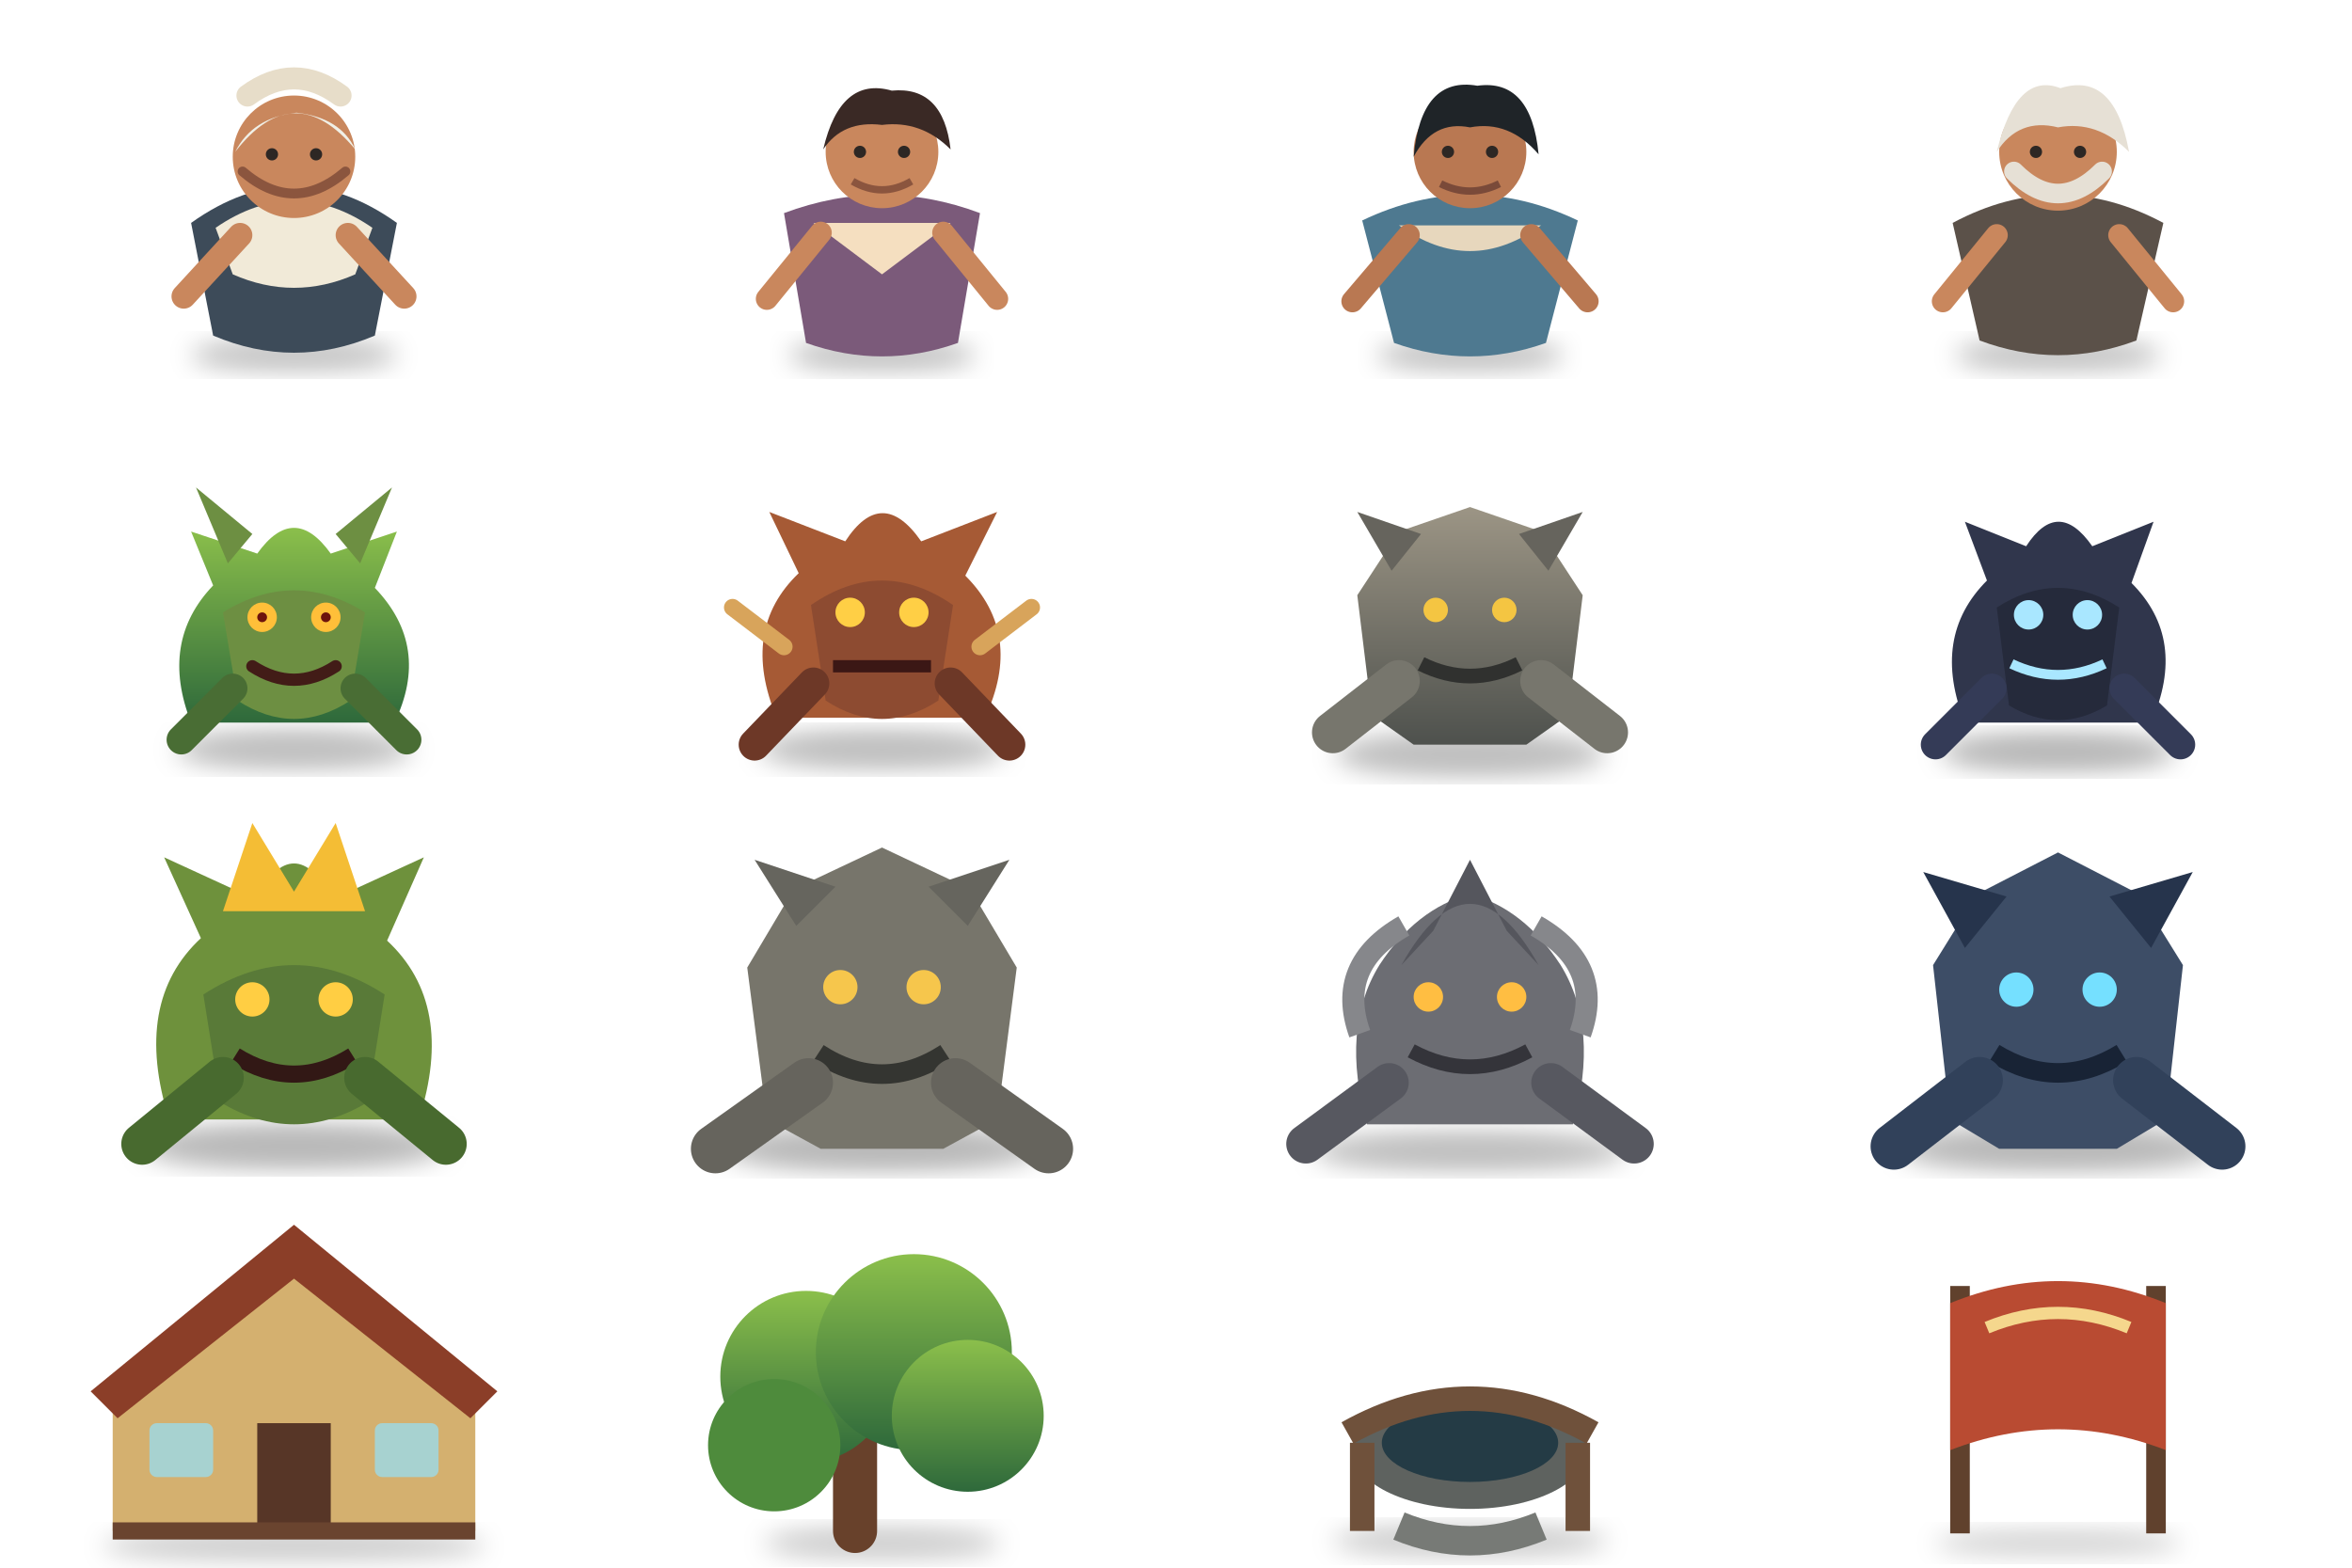
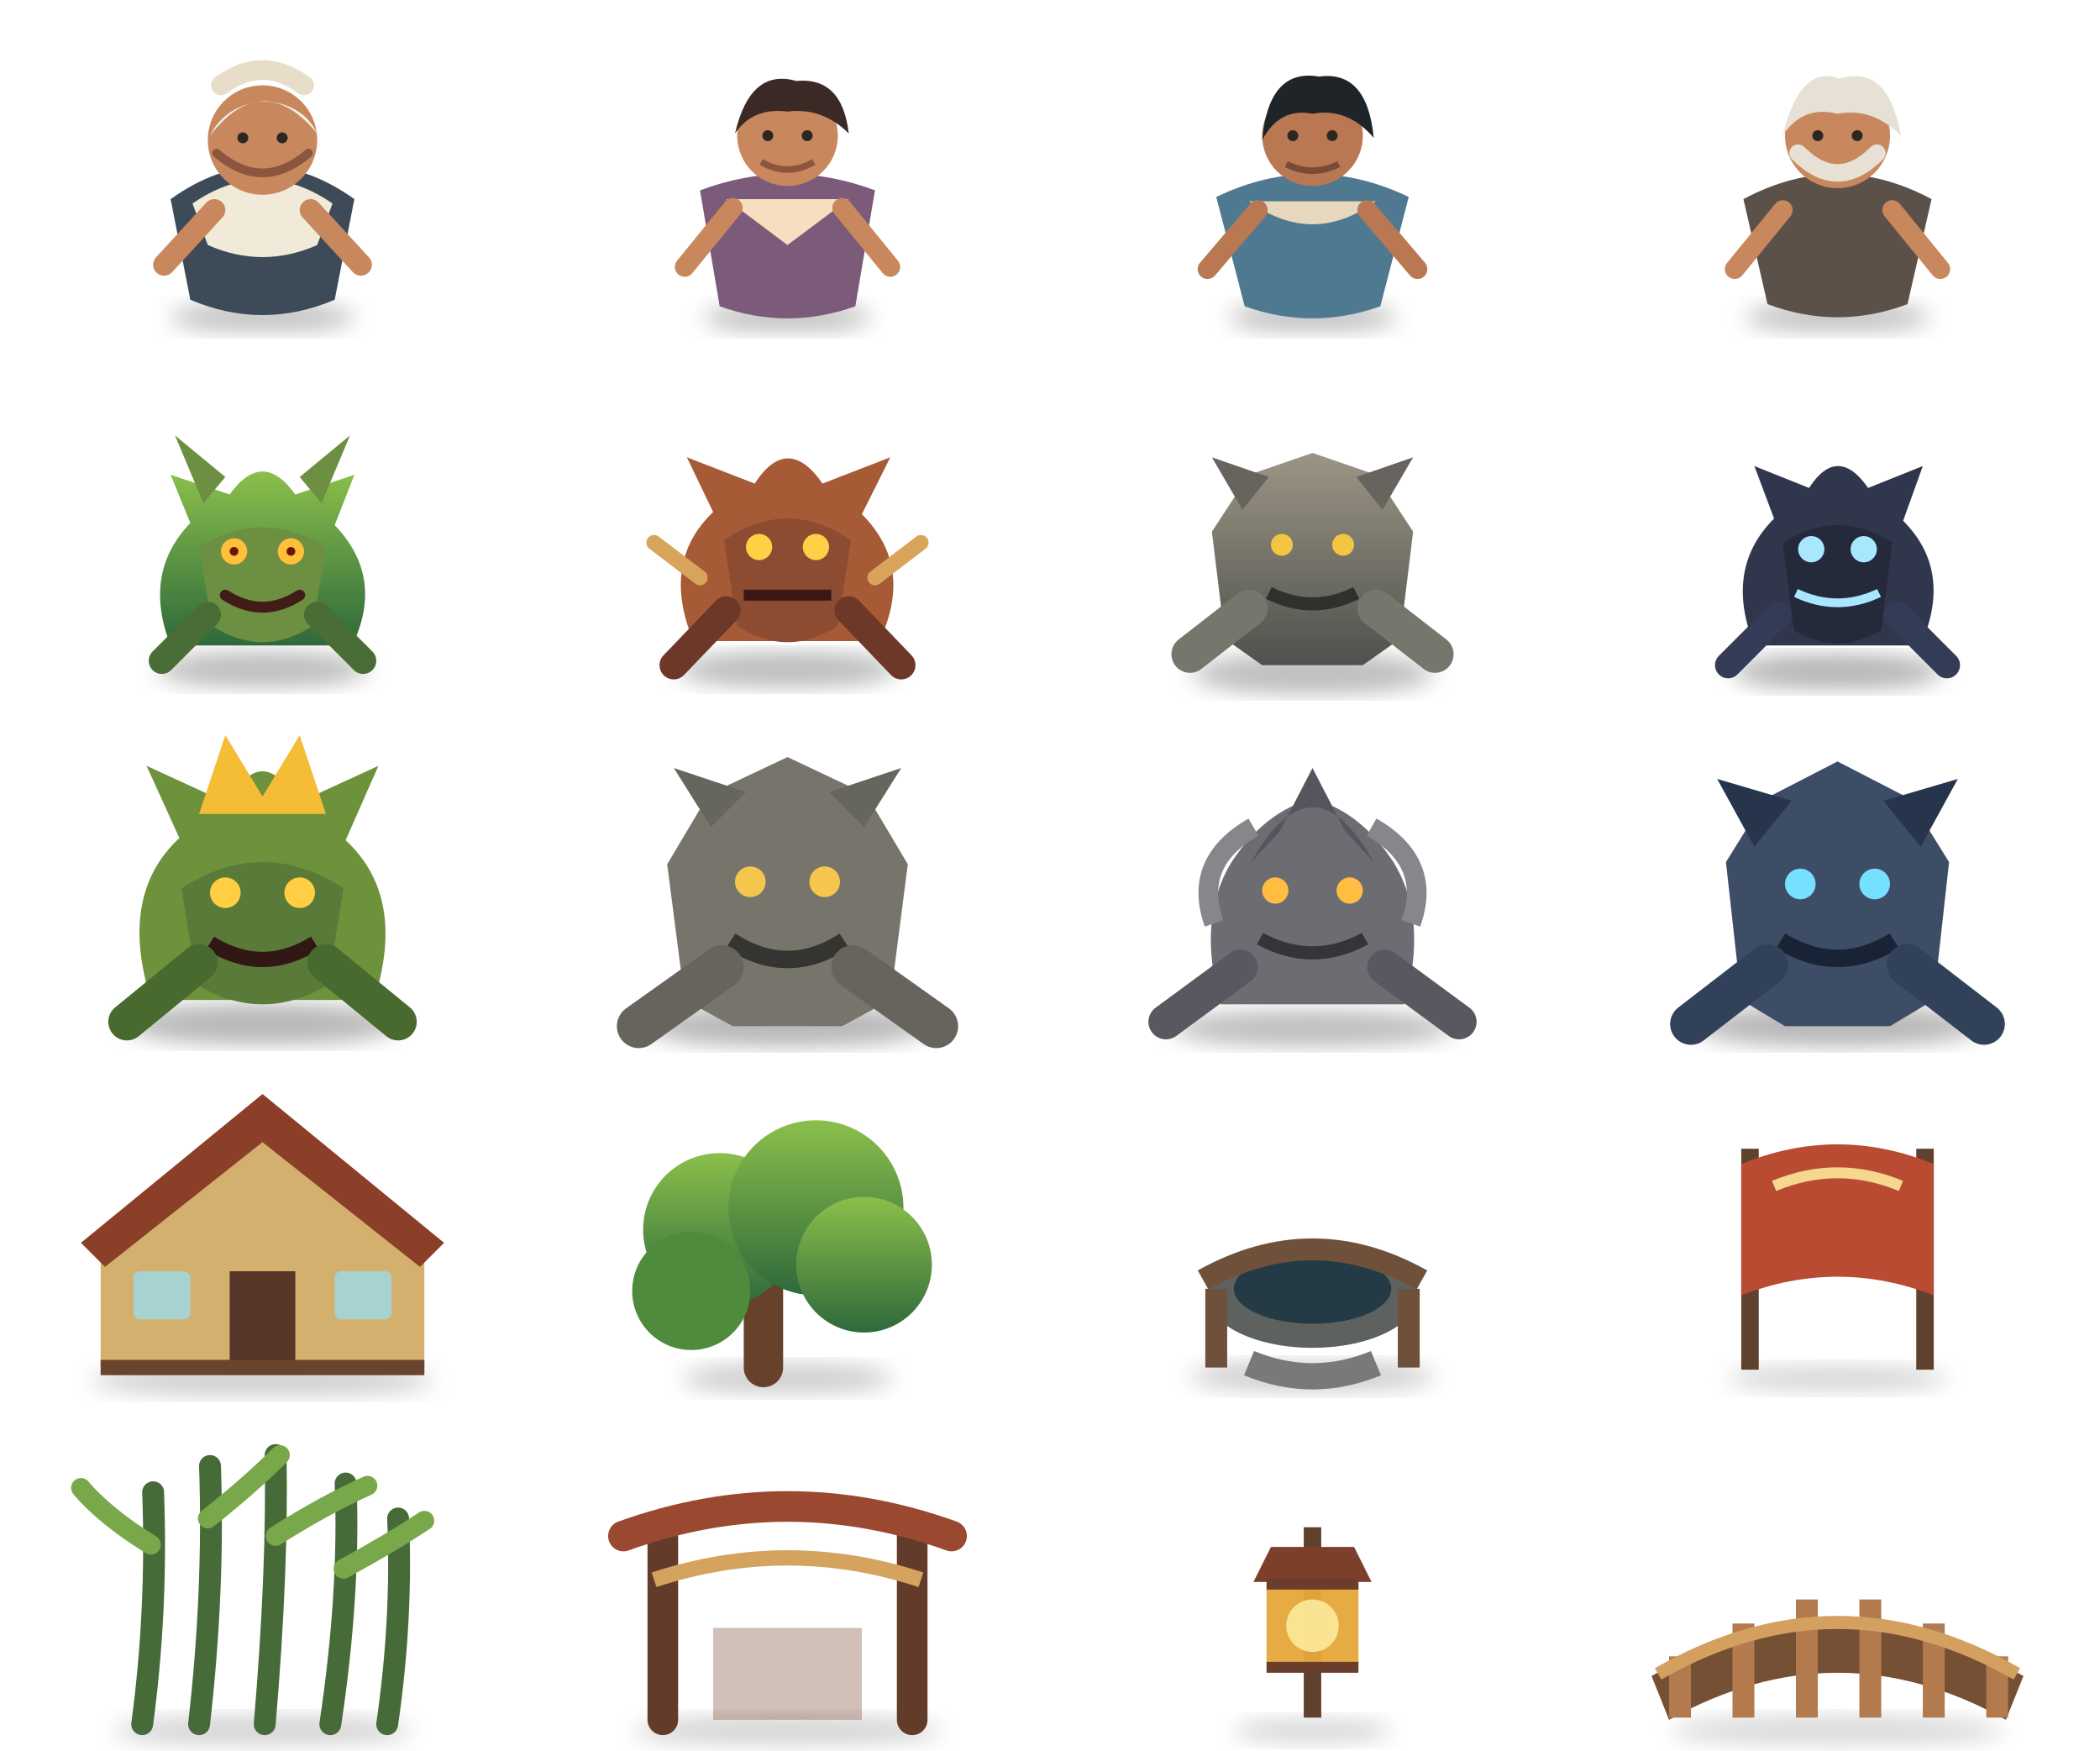
- <svg xmlns="http://www.w3.org/2000/svg" width="960" height="640" viewBox="0 0 960 640">
+ <svg xmlns="http://www.w3.org/2000/svg" width="960" height="800" viewBox="0 0 960 800">
  <defs>
    <linearGradient id="cloth" x1="0" y1="0" x2="1" y2="1">
      <stop stop-color="#fff1d6" />
      <stop offset="1" stop-color="#d9b98c" />
    </linearGradient>
    <linearGradient id="red" x1="0" y1="0" x2="1" y2="1">
      <stop stop-color="#ef5b35" />
      <stop offset="1" stop-color="#8e241c" />
    </linearGradient>
    <linearGradient id="leaf" x1="0" y1="0" x2="0" y2="1">
      <stop stop-color="#8bbf4b" />
      <stop offset="1" stop-color="#2e693b" />
    </linearGradient>
    <linearGradient id="stone" x1="0" y1="0" x2="0" y2="1">
      <stop stop-color="#9c9585" />
      <stop offset="1" stop-color="#4e514d" />
    </linearGradient>
    <linearGradient id="wood" x1="0" y1="0" x2="0" y2="1">
      <stop stop-color="#9a603a" />
      <stop offset="1" stop-color="#4b2c21" />
    </linearGradient>
    <filter id="shadow">
      <feGaussianBlur stdDeviation="5" />
    </filter>
  </defs>
  <g transform="translate(0 0)">
    <ellipse cx="120" cy="145" rx="42" ry="8" fill="#000" opacity=".22" filter="url(#shadow)" />
    <path d="M78 91 Q120 61 162 91 L153 137 Q120 151 87 137Z" fill="#3d4b59" />
    <path d="M88 93 Q120 71 152 93 L145 112 Q120 123 95 112Z" fill="#f1ead8" />
    <circle cx="120" cy="64" r="25" fill="#c9875d" />
    <path d="M96 62 Q120 31 145 61 Q139 48 121 46 Q103 48 96 62" fill="#f0f0e7" />
    <path d="M99 70 Q120 88 141 70" fill="none" stroke="#8b553e" stroke-width="4" stroke-linecap="round" />
    <path d="M101 39 Q120 25 139 39" fill="none" stroke="#e7ddc9" stroke-width="9" stroke-linecap="round" />
    <circle cx="111" cy="63" r="2.5" fill="#2d2724" />
    <circle cx="129" cy="63" r="2.5" fill="#2d2724" />
    <path d="M98 96 L75 121 M142 96 L165 121" stroke="#c9875d" stroke-width="10" stroke-linecap="round" />
  </g>
  <g transform="translate(240 0)">
    <ellipse cx="120" cy="145" rx="38" ry="8" fill="#000" opacity=".22" filter="url(#shadow)" />
    <path d="M80 87 Q120 72 160 87 L151 140 Q120 151 89 140Z" fill="#7b5a7a" />
    <path d="M92 91 L120 112 148 91" fill="#f5dfc0" />
    <circle cx="120" cy="62" r="23" fill="#c9875d" />
    <path d="M96 61 Q103 31 124 37 Q145 35 148 61 Q136 49 120 51 Q104 49 96 61" fill="#3a2925" />
    <circle cx="111" cy="62" r="2.5" fill="#2d2724" />
    <circle cx="129" cy="62" r="2.5" fill="#2d2724" />
    <path d="M108 74 Q120 81 132 74" fill="none" stroke="#8b553e" stroke-width="3" />
    <path d="M95 95 L73 122 M145 95 L167 122" stroke="#c9875d" stroke-width="9" stroke-linecap="round" />
  </g>
  <g transform="translate(480 0)">
    <ellipse cx="120" cy="145" rx="38" ry="8" fill="#000" opacity=".22" filter="url(#shadow)" />
    <path d="M76 90 Q120 69 164 90 L151 140 Q120 151 89 140Z" fill="#4e7990" />
    <path d="M91 92 Q120 113 149 92" fill="#e7d7bd" />
    <circle cx="120" cy="62" r="23" fill="#b97852" />
    <path d="M97 64 Q100 31 123 35 Q145 32 148 63 Q136 49 120 52 Q105 49 97 64" fill="#1f2428" />
    <circle cx="111" cy="62" r="2.5" fill="#2d2724" />
    <circle cx="129" cy="62" r="2.5" fill="#2d2724" />
    <path d="M108 75 Q120 81 132 75" fill="none" stroke="#7a4a39" stroke-width="3" />
    <path d="M95 96 L72 123 M145 96 L168 123" stroke="#b97852" stroke-width="9" stroke-linecap="round" />
  </g>
  <g transform="translate(720 0)">
    <ellipse cx="120" cy="145" rx="42" ry="8" fill="#000" opacity=".22" filter="url(#shadow)" />
    <path d="M77 91 Q120 68 163 91 L152 139 Q120 151 88 139Z" fill="#5b5149" />
    <circle cx="120" cy="62" r="24" fill="#c9875d" />
    <path d="M95 62 Q103 29 121 36 Q143 29 149 62 Q136 49 120 52 Q104 48 95 62" fill="#e6e0d5" />
    <path d="M102 70 Q120 88 138 70" fill="none" stroke="#e6e0d5" stroke-width="8" stroke-linecap="round" />
    <circle cx="111" cy="62" r="2.5" fill="#2d2724" />
    <circle cx="129" cy="62" r="2.5" fill="#2d2724" />
    <path d="M95 96 L73 123 M145 96 L167 123" stroke="#c9875d" stroke-width="9" stroke-linecap="round" />
  </g>
  <g transform="translate(0 160)">
    <ellipse cx="120" cy="146" rx="48" ry="9" fill="#000" opacity=".25" filter="url(#shadow)" />
    <path d="M78 135 Q65 102 87 79 L78 57 105 66 Q120 45 135 66 L162 57 153 80 Q176 104 161 135Z" fill="url(#leaf)" />
    <path d="M91 90 Q120 72 149 90 L143 126 Q120 141 97 126Z" fill="#6d8f42" />
    <path d="M93 70 L80 39 103 58 M147 70 L160 39 137 58" fill="#6d8f42" />
    <circle cx="107" cy="92" r="6" fill="#ffbf39" />
    <circle cx="133" cy="92" r="6" fill="#ffbf39" />
    <circle cx="107" cy="92" r="2" fill="#6d130d" />
    <circle cx="133" cy="92" r="2" fill="#6d130d" />
    <path d="M103 112 Q120 123 137 112" fill="none" stroke="#421c17" stroke-width="5" stroke-linecap="round" />
    <path d="M95 121 L74 142 M145 121 L166 142" stroke="#496d34" stroke-width="12" stroke-linecap="round" />
  </g>
  <g transform="translate(240 160)">
    <ellipse cx="120" cy="146" rx="50" ry="9" fill="#000" opacity=".25" filter="url(#shadow)" />
    <path d="M77 133 Q62 97 86 74 L74 49 105 61 Q120 38 136 61 L167 49 154 75 Q178 99 162 133Z" fill="#a65a35" />
    <path d="M91 87 Q120 67 149 87 L143 126 Q120 141 97 126Z" fill="#8d4b31" />
    <circle cx="107" cy="90" r="6" fill="#ffcf45" />
    <circle cx="133" cy="90" r="6" fill="#ffcf45" />
    <path d="M100 112 L140 112" stroke="#3b1715" stroke-width="5" />
    <path d="M92 119 L68 144 M148 119 L172 144" stroke="#6d3827" stroke-width="13" stroke-linecap="round" />
    <path d="M80 104 L59 88 M160 104 L181 88" stroke="#d8a45b" stroke-width="7" stroke-linecap="round" />
  </g>
  <g transform="translate(480 160)">
    <ellipse cx="120" cy="148" rx="55" ry="10" fill="#000" opacity=".25" filter="url(#shadow)" />
    <path d="M80 132 L74 83 91 57 120 47 149 57 166 83 160 132 143 144 97 144Z" fill="url(#stone)" />
    <path d="M88 73 L74 49 100 58 M152 73 L166 49 140 58" fill="#66645d" />
    <circle cx="106" cy="89" r="5" fill="#f4c542" />
    <circle cx="134" cy="89" r="5" fill="#f4c542" />
    <path d="M100 111 Q120 121 140 111" fill="none" stroke="#30312f" stroke-width="6" />
    <path d="M91 118 L64 139 M149 118 L176 139" stroke="#77766d" stroke-width="17" stroke-linecap="round" />
  </g>
  <g transform="translate(720 160)">
    <ellipse cx="120" cy="147" rx="48" ry="9" fill="#000" opacity=".28" filter="url(#shadow)" />
    <path d="M82 135 Q68 100 91 77 L82 53 107 63 Q120 43 134 63 L159 53 150 78 Q173 101 158 135Z" fill="#30364c" />
    <path d="M95 88 Q120 72 145 88 L140 128 Q120 140 100 128Z" fill="#252a3b" />
    <circle cx="108" cy="91" r="6" fill="#a9e7ff" />
    <circle cx="132" cy="91" r="6" fill="#a9e7ff" />
    <path d="M101 111 Q120 120 139 111" stroke="#a9e7ff" stroke-width="4" fill="none" />
    <path d="M93 121 L70 144 M147 121 L170 144" stroke="#343b57" stroke-width="12" stroke-linecap="round" />
  </g>
  <g transform="translate(0 320)">
    <ellipse cx="120" cy="148" rx="62" ry="10" fill="#000" opacity=".28" filter="url(#shadow)" />
    <path d="M69 137 Q54 89 82 63 L67 30 104 47 Q120 18 136 47 L173 30 158 64 Q186 90 171 137Z" fill="#6e913c" />
    <path d="M83 86 Q120 62 157 86 L150 130 Q120 148 90 130Z" fill="#597a38" />
    <path d="M91 52 L103 16 120 44 137 16 149 52" fill="#f4bd35" />
    <circle cx="103" cy="88" r="7" fill="#ffce43" />
    <circle cx="137" cy="88" r="7" fill="#ffce43" />
    <path d="M96 111 Q120 126 144 111" stroke="#321815" stroke-width="7" fill="none" />
    <path d="M91 120 L58 147 M149 120 L182 147" stroke="#486a2f" stroke-width="17" stroke-linecap="round" />
  </g>
  <g transform="translate(240 320)">
    <ellipse cx="120" cy="149" rx="65" ry="10" fill="#000" opacity=".28" filter="url(#shadow)" />
    <path d="M73 137 L65 75 84 43 120 26 156 43 175 75 167 137 145 149 95 149Z" fill="#77756b" />
    <path d="M85 58 L68 31 101 42 M155 58 L172 31 139 42" fill="#66655e" />
    <circle cx="103" cy="83" r="7" fill="#f6c64c" />
    <circle cx="137" cy="83" r="7" fill="#f6c64c" />
    <path d="M94 110 Q120 127 146 110" stroke="#343531" stroke-width="8" fill="none" />
    <path d="M90 122 L52 149 M150 122 L188 149" stroke="#66645d" stroke-width="20" stroke-linecap="round" />
  </g>
  <g transform="translate(480 320)">
    <ellipse cx="120" cy="150" rx="64" ry="9" fill="#000" opacity=".25" filter="url(#shadow)" />
    <path d="M78 139 Q67 100 83 74 Q98 51 120 45 Q142 51 157 74 Q173 100 162 139Z" fill="#6c6d73" />
    <path d="M92 74 Q120 24 148 74 L135 60 120 31 105 60Z" fill="#55565d" />
    <circle cx="103" cy="87" r="6" fill="#ffbe42" />
    <circle cx="137" cy="87" r="6" fill="#ffbe42" />
    <path d="M96 109 Q120 122 144 109" stroke="#34343a" stroke-width="6" fill="none" />
    <path d="M87 122 L53 147 M153 122 L187 147" stroke="#575860" stroke-width="16" stroke-linecap="round" />
    <path d="M93 58 Q65 74 75 102 M147 58 Q175 74 165 102" fill="none" stroke="#86878b" stroke-width="9" />
  </g>
  <g transform="translate(720 320)">
    <ellipse cx="120" cy="149" rx="65" ry="10" fill="#000" opacity=".28" filter="url(#shadow)" />
    <path d="M76 137 L69 74 87 45 120 28 153 45 171 74 164 137 144 149 96 149Z" fill="#3d4d66" />
    <path d="M82 67 L65 36 99 46 M158 67 L175 36 141 46" fill="#26344c" />
    <circle cx="103" cy="84" r="7" fill="#75e0ff" />
    <circle cx="137" cy="84" r="7" fill="#75e0ff" />
    <path d="M94 110 Q120 126 146 110" stroke="#182335" stroke-width="8" fill="none" />
    <path d="M88 121 L53 148 M152 121 L187 148" stroke="#31415a" stroke-width="19" stroke-linecap="round" />
  </g>
  <g transform="translate(0 480)">
    <ellipse cx="120" cy="151" rx="78" ry="8" fill="#000" opacity=".18" filter="url(#shadow)" />
    <path d="M46 87 L120 32 194 87 V145 H46Z" fill="#d4b06f" />
    <path d="M37 88 L120 20 203 88 192 99 120 42 48 99Z" fill="#8b3e28" />
    <path d="M105 101 H135 V145 H105Z" fill="#573627" />
    <rect x="61" y="101" width="26" height="22" rx="3" fill="#a7d2d0" />
    <rect x="153" y="101" width="26" height="22" rx="3" fill="#a7d2d0" />
    <path d="M46 145 H194" stroke="#6a442f" stroke-width="7" />
  </g>
  <g transform="translate(240 480)">
    <ellipse cx="120" cy="150" rx="48" ry="8" fill="#000" opacity=".18" filter="url(#shadow)" />
    <path d="M109 145 V87" stroke="#68412b" stroke-width="18" stroke-linecap="round" />
    <circle cx="89" cy="82" r="35" fill="url(#leaf)" />
    <circle cx="133" cy="72" r="40" fill="url(#leaf)" />
    <circle cx="155" cy="98" r="31" fill="url(#leaf)" />
    <circle cx="76" cy="110" r="27" fill="#4e8b3c" />
  </g>
  <g transform="translate(480 480)">
    <ellipse cx="120" cy="149" rx="56" ry="8" fill="#000" opacity=".18" filter="url(#shadow)" />
    <ellipse cx="120" cy="112" rx="48" ry="24" fill="#5e625f" />
    <ellipse cx="120" cy="109" rx="36" ry="16" fill="#243b45" />
    <path d="M76 109 V145 M164 109 V145" stroke="#6f513b" stroke-width="10" />
    <path d="M70 105 Q120 77 170 105" fill="none" stroke="#6f513b" stroke-width="10" />
    <path d="M91 143 Q120 155 149 143" fill="none" stroke="#777a76" stroke-width="12" />
  </g>
  <g transform="translate(720 480)">
    <ellipse cx="120" cy="150" rx="50" ry="7" fill="#000" opacity=".15" filter="url(#shadow)" />
    <path d="M80 146 V45 M160 146 V45" stroke="#60412d" stroke-width="8" />
    <path d="M76 52 Q120 34 164 52 L164 112 Q120 95 76 112Z" fill="#b94b32" />
    <path d="M91 62 Q120 50 149 62" fill="none" stroke="#f5d78d" stroke-width="5" />
  </g>
+   <g transform="translate(0 640)">
+     <ellipse cx="120" cy="151" rx="68" ry="8" fill="#000" opacity=".16" filter="url(#shadow)" />
+     <path d="M65 148 Q72 96 70 42 M91 148 Q98 87 96 30 M121 148 Q127 78 126 25 M151 148 Q160 88 158 38 M177 148 Q184 100 182 54" stroke="#476b38" stroke-width="10" stroke-linecap="round" />
+     <path d="M69 66 Q48 53 37 40 M95 54 Q114 39 128 25 M126 62 Q148 48 168 39 M157 77 Q179 65 194 55" fill="none" stroke="#79a84a" stroke-width="9" stroke-linecap="round" />
+   </g>
+   <g transform="translate(240 640)">
+     <ellipse cx="120" cy="151" rx="70" ry="8" fill="#000" opacity=".16" filter="url(#shadow)" />
+     <path d="M63 146 V61 M177 146 V61" stroke="#633b2a" stroke-width="14" stroke-linecap="round" />
+     <path d="M45 62 Q120 35 195 62" fill="none" stroke="#9a4930" stroke-width="14" stroke-linecap="round" />
+     <path d="M59 82 Q120 62 181 82" fill="none" stroke="#d4a45f" stroke-width="7" />
+     <path d="M86 104 H154 V146 H86Z" fill="#7b4a31" opacity=".35" />
+   </g>
+   <g transform="translate(480 640)">
+     <ellipse cx="120" cy="151" rx="36" ry="7" fill="#000" opacity=".14" filter="url(#shadow)" />
+     <path d="M120 145 V58" stroke="#60412d" stroke-width="8" />
+     <path d="M101 67 H139 L147 83 H93Z" fill="#7b3f2a" />
+     <path d="M99 84 H141 V122 H99Z" fill="#e5a83a" opacity=".95" />
+     <path d="M99 84 H141 M99 122 H141" stroke="#6b3d2b" stroke-width="5" />
+     <circle cx="120" cy="103" r="12" fill="#fff1a8" opacity=".8" />
+   </g>
+   <g transform="translate(720 640)">
+     <ellipse cx="120" cy="151" rx="76" ry="8" fill="#000" opacity=".14" filter="url(#shadow)" />
+     <path d="M35 126 Q120 76 205 126 L197 146 Q120 103 43 146Z" fill="#765034" />
+     <path d="M48 117 L48 145 M77 102 L77 145 M106 91 L106 145 M135 91 L135 145 M164 102 L164 145 M193 117 L193 145" stroke="#b37a4e" stroke-width="10" />
+     <path d="M38 125 Q120 78 202 125" fill="none" stroke="#d4a05f" stroke-width="6" />
+   </g>
</svg>
